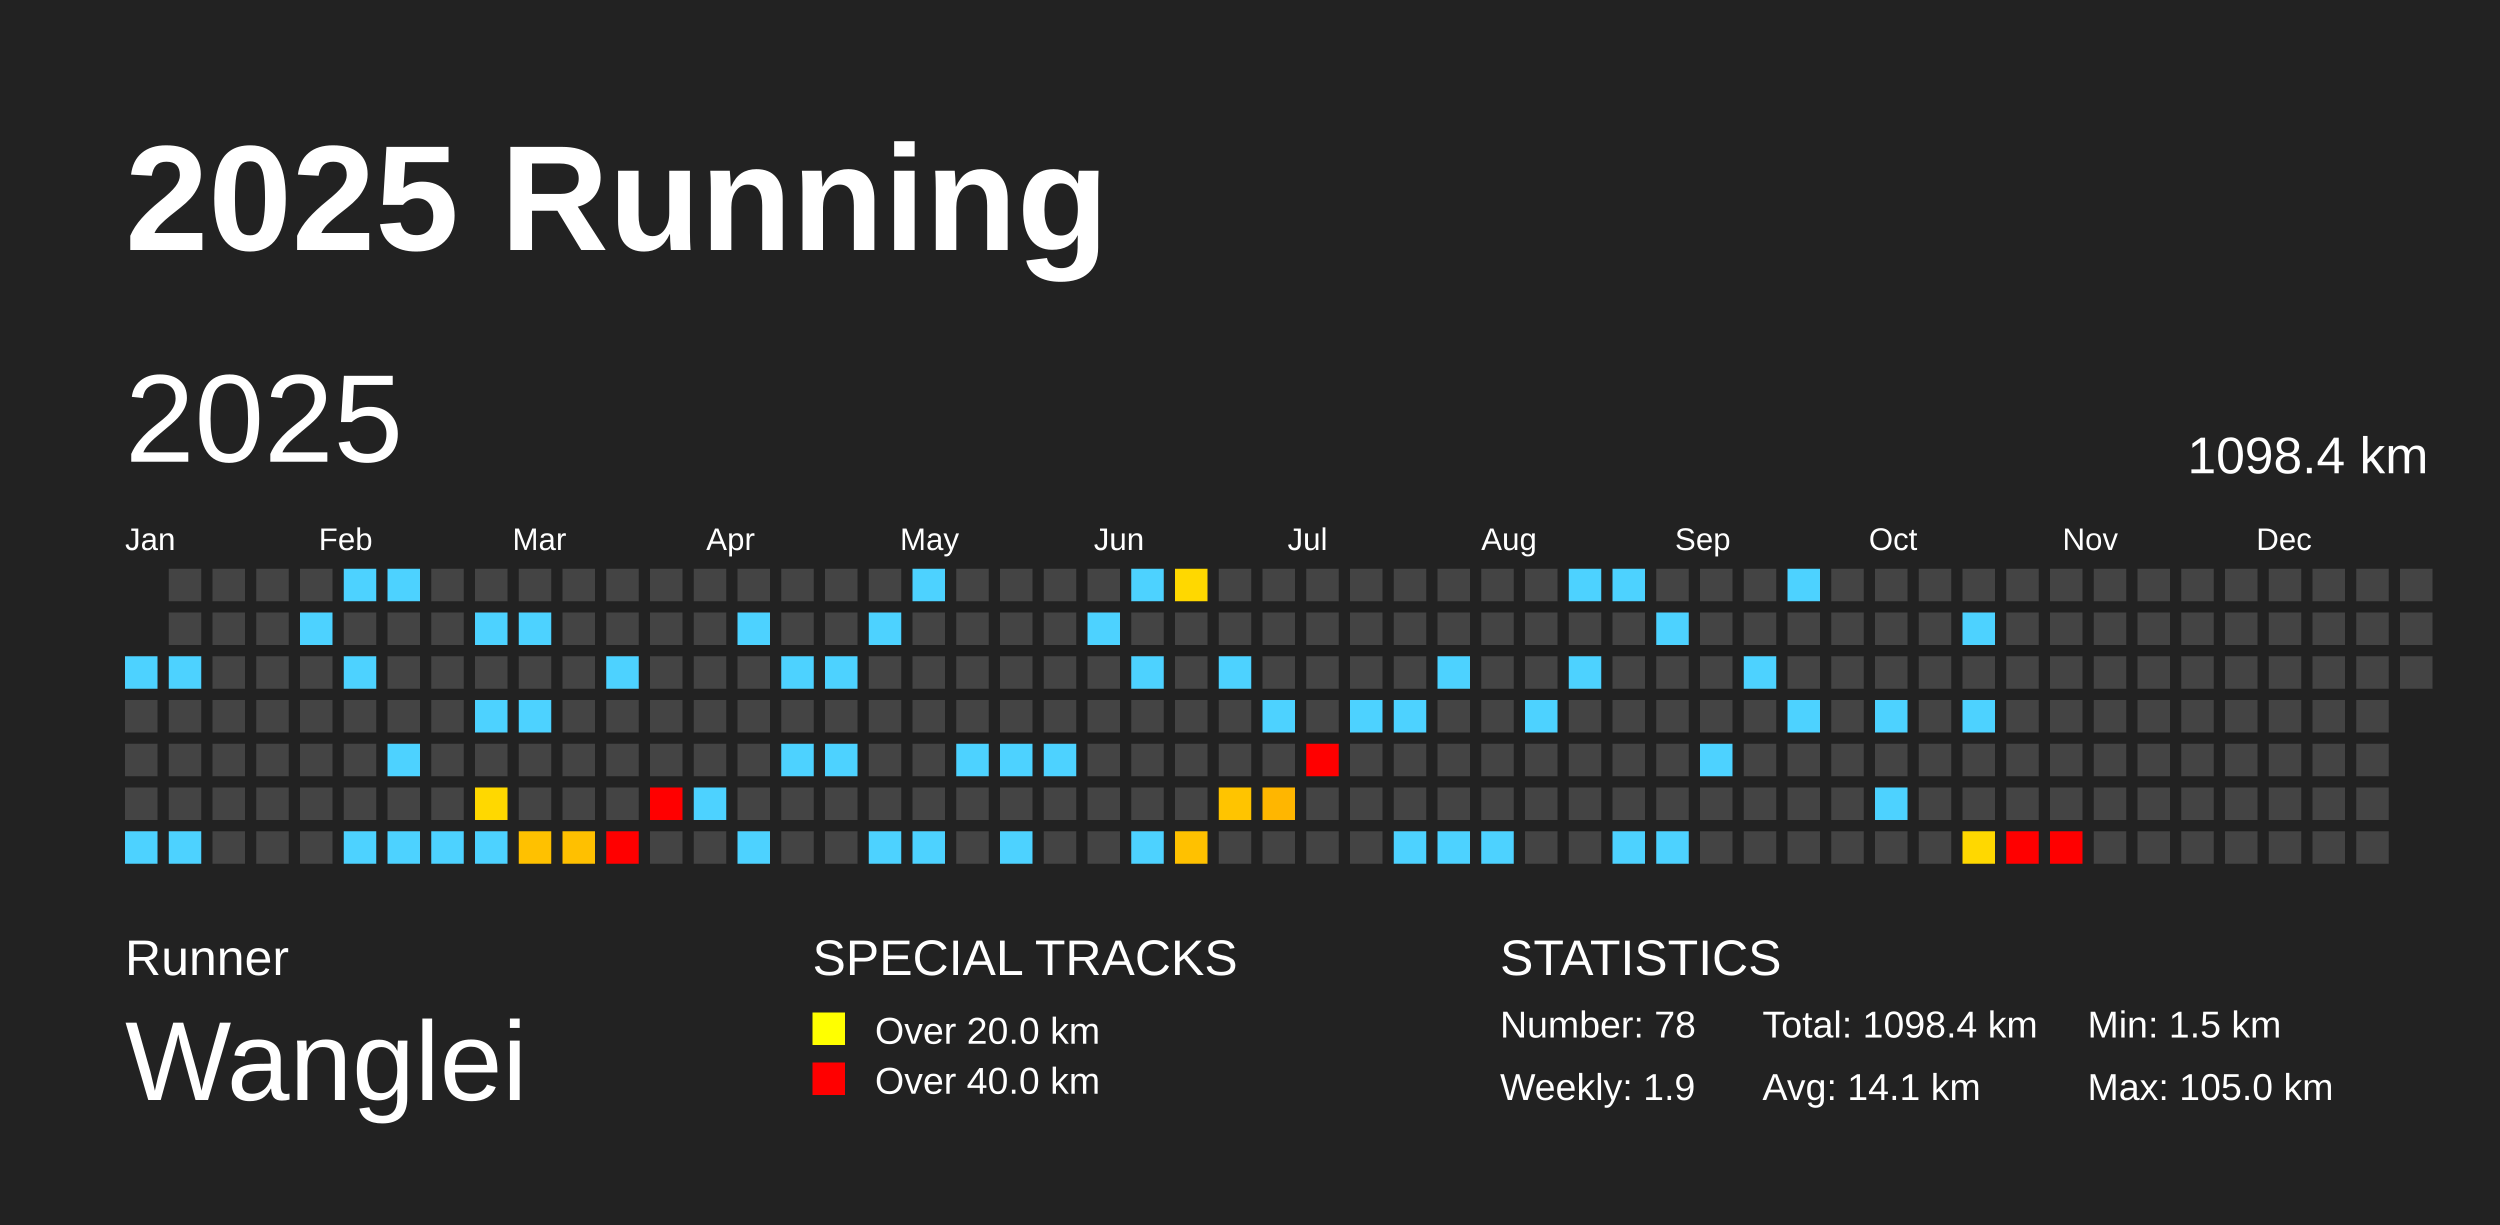
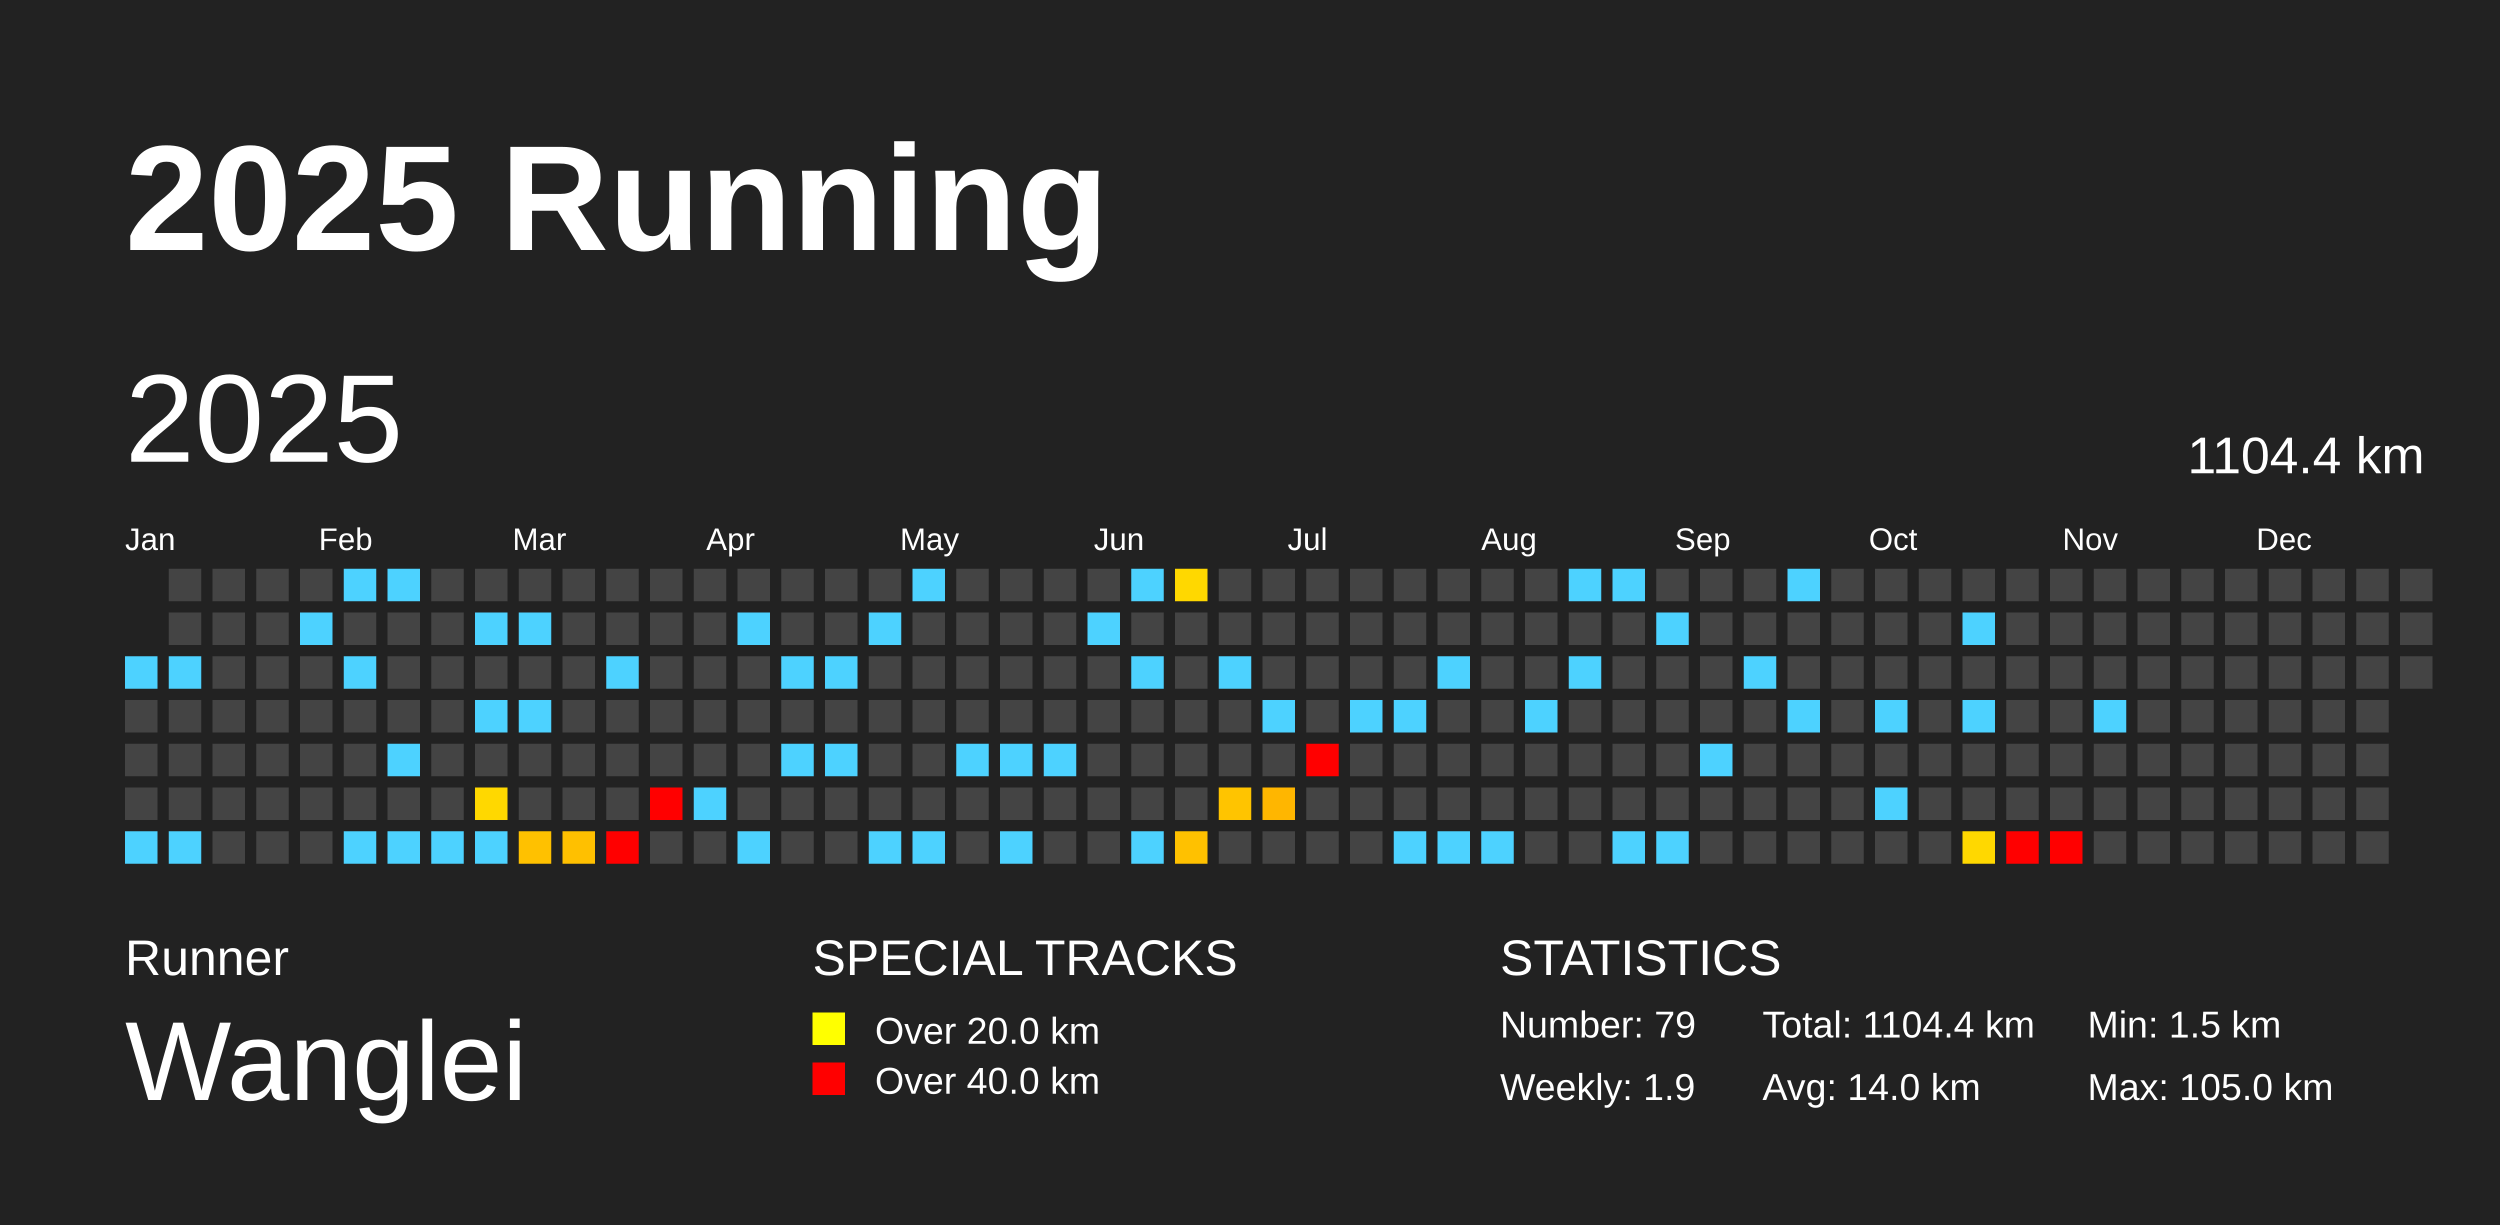
<svg xmlns="http://www.w3.org/2000/svg" baseProfile="full" height="98mm" version="1.1" viewBox="0,0,200,98" width="200mm">
  <defs />
  <rect fill="#222222" height="98" width="200" x="0" y="0" />
  <text fill="#FFFFFF" style="font-size:12px; font-family:Arial; font-weight:bold;" x="10" y="20">2025 Running</text>
  <text fill="#FFFFFF" style="font-size:4px; font-family:Arial" x="10" y="78">Runner</text>
  <text fill="#FFFFFF" style="font-size:9px; font-family:Arial" x="10" y="88">Wanglei</text>
  <text fill="#FFFFFF" style="font-size:4px; font-family:Arial" x="65" y="78">SPECIAL TRACKS</text>
  <rect fill="yellow" height="2.6" width="2.6" x="65" y="81" />
  <text fill="#FFFFFF" style="font-size:3px; font-family:Arial" x="70" y="83.5">Over 20.0 km</text>
  <rect fill="red" height="2.6" width="2.6" x="65" y="85" />
  <text fill="#FFFFFF" style="font-size:3px; font-family:Arial" x="70" y="87.5">Over 40.0 km</text>
  <text fill="#FFFFFF" style="font-size:4px; font-family:Arial" x="120" y="78">STATISTICS</text>
-   <text fill="#FFFFFF" style="font-size:3px; font-family:Arial" x="120" y="83">Number: 78</text>
+   <text fill="#FFFFFF" style="font-size:3px; font-family:Arial" x="120" y="83">Number: 79</text>
  <text fill="#FFFFFF" style="font-size:3px; font-family:Arial" x="120" y="88">Weekly: 1.9</text>
-   <text fill="#FFFFFF" style="font-size:3px; font-family:Arial" x="141" y="83">Total: 1098.4 km</text>
-   <text fill="#FFFFFF" style="font-size:3px; font-family:Arial" x="141" y="88">Avg: 14.1 km</text>
+   <text fill="#FFFFFF" style="font-size:3px; font-family:Arial" x="141" y="83">Total: 1104.4 km</text>
+   <text fill="#FFFFFF" style="font-size:3px; font-family:Arial" x="141" y="88">Avg: 14.0 km</text>
  <text fill="#FFFFFF" style="font-size:3px; font-family:Arial" x="167" y="83">Min: 1.5 km</text>
  <text fill="#FFFFFF" style="font-size:3px; font-family:Arial" x="167" y="88">Max: 105.0 km</text>
  <text dominant-baseline="hanging" fill="#FFFFFF" style="font-size:10.0px; font-family:Arial;" x="10" y="30">2025</text>
-   <text dominant-baseline="hanging" fill="#FFFFFF" style="font-size:4.125px; font-family:Arial;" x="175" y="35">1098.4 km</text>
+   <text dominant-baseline="hanging" fill="#FFFFFF" style="font-size:4.125px; font-family:Arial;" x="175" y="35">1104.4 km</text>
  <text fill="#FFFFFF" style="font-size:2.5px; font-family:Arial" x="10.0" y="44">Jan</text>
  <text fill="#FFFFFF" style="font-size:2.5px; font-family:Arial" x="25.5" y="44">Feb</text>
  <text fill="#FFFFFF" style="font-size:2.5px; font-family:Arial" x="41.0" y="44">Mar</text>
  <text fill="#FFFFFF" style="font-size:2.5px; font-family:Arial" x="56.5" y="44">Apr</text>
  <text fill="#FFFFFF" style="font-size:2.5px; font-family:Arial" x="72.0" y="44">May</text>
  <text fill="#FFFFFF" style="font-size:2.5px; font-family:Arial" x="87.5" y="44">Jun</text>
  <text fill="#FFFFFF" style="font-size:2.5px; font-family:Arial" x="103.0" y="44">Jul</text>
  <text fill="#FFFFFF" style="font-size:2.5px; font-family:Arial" x="118.5" y="44">Aug</text>
  <text fill="#FFFFFF" style="font-size:2.5px; font-family:Arial" x="134.0" y="44">Sep</text>
  <text fill="#FFFFFF" style="font-size:2.5px; font-family:Arial" x="149.5" y="44">Oct</text>
  <text fill="#FFFFFF" style="font-size:2.5px; font-family:Arial" x="165.0" y="44">Nov</text>
  <text fill="#FFFFFF" style="font-size:2.5px; font-family:Arial" x="180.5" y="44">Dec</text>
  <rect fill="#4dd2ff" height="2.6" width="2.6" x="10.0" y="52.5" />
  <rect fill="#444444" height="2.6" width="2.6" x="10.0" y="56.0" />
  <rect fill="#444444" height="2.6" width="2.6" x="10.0" y="59.5" />
  <rect fill="#444444" height="2.6" width="2.6" x="10.0" y="63.0" />
  <rect fill="#4dd2ff" height="2.6" width="2.6" x="10.0" y="66.5" />
  <rect fill="#444444" height="2.6" width="2.6" x="13.5" y="45.5" />
  <rect fill="#444444" height="2.6" width="2.6" x="13.5" y="49.0" />
  <rect fill="#4dd2ff" height="2.6" width="2.6" x="13.5" y="52.5" />
  <rect fill="#444444" height="2.6" width="2.6" x="13.5" y="56.0" />
  <rect fill="#444444" height="2.6" width="2.6" x="13.5" y="59.5" />
  <rect fill="#444444" height="2.6" width="2.6" x="13.5" y="63.0" />
  <rect fill="#4dd2ff" height="2.6" width="2.6" x="13.5" y="66.5" />
  <rect fill="#444444" height="2.6" width="2.6" x="17.0" y="45.5" />
  <rect fill="#444444" height="2.6" width="2.6" x="17.0" y="49.0" />
  <rect fill="#444444" height="2.6" width="2.6" x="17.0" y="52.5" />
  <rect fill="#444444" height="2.6" width="2.6" x="17.0" y="56.0" />
  <rect fill="#444444" height="2.6" width="2.6" x="17.0" y="59.5" />
  <rect fill="#444444" height="2.6" width="2.6" x="17.0" y="63.0" />
  <rect fill="#444444" height="2.6" width="2.6" x="17.0" y="66.5" />
  <rect fill="#444444" height="2.6" width="2.6" x="20.5" y="45.5" />
  <rect fill="#444444" height="2.6" width="2.6" x="20.5" y="49.0" />
  <rect fill="#444444" height="2.6" width="2.6" x="20.5" y="52.5" />
  <rect fill="#444444" height="2.6" width="2.6" x="20.5" y="56.0" />
  <rect fill="#444444" height="2.6" width="2.6" x="20.5" y="59.5" />
  <rect fill="#444444" height="2.6" width="2.6" x="20.5" y="63.0" />
  <rect fill="#444444" height="2.6" width="2.6" x="20.5" y="66.5" />
  <rect fill="#444444" height="2.6" width="2.6" x="24.0" y="45.5" />
  <rect fill="#4dd2ff" height="2.6" width="2.6" x="24.0" y="49.0" />
  <rect fill="#444444" height="2.6" width="2.6" x="24.0" y="52.5" />
  <rect fill="#444444" height="2.6" width="2.6" x="24.0" y="56.0" />
  <rect fill="#444444" height="2.6" width="2.6" x="24.0" y="59.5" />
  <rect fill="#444444" height="2.6" width="2.6" x="24.0" y="63.0" />
  <rect fill="#444444" height="2.6" width="2.6" x="24.0" y="66.5" />
  <rect fill="#4dd2ff" height="2.6" width="2.6" x="27.5" y="45.5" />
  <rect fill="#444444" height="2.6" width="2.6" x="27.5" y="49.0" />
  <rect fill="#4dd2ff" height="2.6" width="2.6" x="27.5" y="52.5" />
  <rect fill="#444444" height="2.6" width="2.6" x="27.5" y="56.0" />
  <rect fill="#444444" height="2.6" width="2.6" x="27.5" y="59.5" />
  <rect fill="#444444" height="2.6" width="2.6" x="27.5" y="63.0" />
  <rect fill="#4dd2ff" height="2.6" width="2.6" x="27.5" y="66.5" />
  <rect fill="#4dd2ff" height="2.6" width="2.6" x="31.0" y="45.5" />
  <rect fill="#444444" height="2.6" width="2.6" x="31.0" y="49.0" />
  <rect fill="#444444" height="2.6" width="2.6" x="31.0" y="52.5" />
  <rect fill="#444444" height="2.6" width="2.6" x="31.0" y="56.0" />
  <rect fill="#4dd2ff" height="2.6" width="2.6" x="31.0" y="59.5" />
  <rect fill="#444444" height="2.6" width="2.6" x="31.0" y="63.0" />
  <rect fill="#4dd2ff" height="2.6" width="2.6" x="31.0" y="66.5" />
  <rect fill="#444444" height="2.6" width="2.6" x="34.5" y="45.5" />
  <rect fill="#444444" height="2.6" width="2.6" x="34.5" y="49.0" />
  <rect fill="#444444" height="2.6" width="2.6" x="34.5" y="52.5" />
  <rect fill="#444444" height="2.6" width="2.6" x="34.5" y="56.0" />
  <rect fill="#444444" height="2.6" width="2.6" x="34.5" y="59.5" />
  <rect fill="#444444" height="2.6" width="2.6" x="34.5" y="63.0" />
  <rect fill="#4dd2ff" height="2.6" width="2.6" x="34.5" y="66.5" />
  <rect fill="#444444" height="2.6" width="2.6" x="38.0" y="45.5" />
  <rect fill="#4dd2ff" height="2.6" width="2.6" x="38.0" y="49.0" />
  <rect fill="#444444" height="2.6" width="2.6" x="38.0" y="52.5" />
  <rect fill="#4dd2ff" height="2.6" width="2.6" x="38.0" y="56.0" />
  <rect fill="#444444" height="2.6" width="2.6" x="38.0" y="59.5" />
  <rect fill="#ffd800" height="2.6" width="2.6" x="38.0" y="63.0" />
  <rect fill="#4dd2ff" height="2.6" width="2.6" x="38.0" y="66.5" />
  <rect fill="#444444" height="2.6" width="2.6" x="41.5" y="45.5" />
  <rect fill="#4dd2ff" height="2.6" width="2.6" x="41.5" y="49.0" />
  <rect fill="#444444" height="2.6" width="2.6" x="41.5" y="52.5" />
  <rect fill="#4dd2ff" height="2.6" width="2.6" x="41.5" y="56.0" />
  <rect fill="#444444" height="2.6" width="2.6" x="41.5" y="59.5" />
  <rect fill="#444444" height="2.6" width="2.6" x="41.5" y="63.0" />
  <rect fill="#ffc100" height="2.6" width="2.6" x="41.5" y="66.5" />
  <rect fill="#444444" height="2.6" width="2.6" x="45.0" y="45.5" />
  <rect fill="#444444" height="2.6" width="2.6" x="45.0" y="49.0" />
  <rect fill="#444444" height="2.6" width="2.6" x="45.0" y="52.5" />
  <rect fill="#444444" height="2.6" width="2.6" x="45.0" y="56.0" />
  <rect fill="#444444" height="2.6" width="2.6" x="45.0" y="59.5" />
  <rect fill="#444444" height="2.6" width="2.6" x="45.0" y="63.0" />
  <rect fill="#ffc000" height="2.6" width="2.6" x="45.0" y="66.5" />
  <rect fill="#444444" height="2.6" width="2.6" x="48.5" y="45.5" />
  <rect fill="#444444" height="2.6" width="2.6" x="48.5" y="49.0" />
  <rect fill="#4dd2ff" height="2.6" width="2.6" x="48.5" y="52.5" />
  <rect fill="#444444" height="2.6" width="2.6" x="48.5" y="56.0" />
  <rect fill="#444444" height="2.6" width="2.6" x="48.5" y="59.5" />
  <rect fill="#444444" height="2.6" width="2.6" x="48.5" y="63.0" />
  <rect fill="red" height="2.6" width="2.6" x="48.5" y="66.5" />
  <rect fill="#444444" height="2.6" width="2.6" x="52.0" y="45.5" />
  <rect fill="#444444" height="2.6" width="2.6" x="52.0" y="49.0" />
  <rect fill="#444444" height="2.6" width="2.6" x="52.0" y="52.5" />
  <rect fill="#444444" height="2.6" width="2.6" x="52.0" y="56.0" />
  <rect fill="#444444" height="2.6" width="2.6" x="52.0" y="59.5" />
  <rect fill="red" height="2.6" width="2.6" x="52.0" y="63.0" />
  <rect fill="#444444" height="2.6" width="2.6" x="52.0" y="66.5" />
  <rect fill="#444444" height="2.6" width="2.6" x="55.5" y="45.5" />
  <rect fill="#444444" height="2.6" width="2.6" x="55.5" y="49.0" />
  <rect fill="#444444" height="2.6" width="2.6" x="55.5" y="52.5" />
  <rect fill="#444444" height="2.6" width="2.6" x="55.5" y="56.0" />
  <rect fill="#444444" height="2.6" width="2.6" x="55.5" y="59.5" />
  <rect fill="#4dd2ff" height="2.6" width="2.6" x="55.5" y="63.0" />
  <rect fill="#444444" height="2.6" width="2.6" x="55.5" y="66.5" />
  <rect fill="#444444" height="2.6" width="2.6" x="59.0" y="45.5" />
  <rect fill="#4dd2ff" height="2.6" width="2.6" x="59.0" y="49.0" />
  <rect fill="#444444" height="2.6" width="2.6" x="59.0" y="52.5" />
  <rect fill="#444444" height="2.6" width="2.6" x="59.0" y="56.0" />
  <rect fill="#444444" height="2.6" width="2.6" x="59.0" y="59.5" />
  <rect fill="#444444" height="2.6" width="2.6" x="59.0" y="63.0" />
  <rect fill="#4dd2ff" height="2.6" width="2.6" x="59.0" y="66.5" />
  <rect fill="#444444" height="2.6" width="2.6" x="62.5" y="45.5" />
  <rect fill="#444444" height="2.6" width="2.6" x="62.5" y="49.0" />
  <rect fill="#4dd2ff" height="2.6" width="2.6" x="62.5" y="52.5" />
  <rect fill="#444444" height="2.6" width="2.6" x="62.5" y="56.0" />
  <rect fill="#4dd2ff" height="2.6" width="2.6" x="62.5" y="59.5" />
  <rect fill="#444444" height="2.6" width="2.6" x="62.5" y="63.0" />
  <rect fill="#444444" height="2.6" width="2.6" x="62.5" y="66.5" />
  <rect fill="#444444" height="2.6" width="2.6" x="66.0" y="45.5" />
  <rect fill="#444444" height="2.6" width="2.6" x="66.0" y="49.0" />
  <rect fill="#4dd2ff" height="2.6" width="2.6" x="66.0" y="52.5" />
  <rect fill="#444444" height="2.6" width="2.6" x="66.0" y="56.0" />
  <rect fill="#4dd2ff" height="2.6" width="2.6" x="66.0" y="59.5" />
  <rect fill="#444444" height="2.6" width="2.6" x="66.0" y="63.0" />
  <rect fill="#444444" height="2.6" width="2.6" x="66.0" y="66.5" />
  <rect fill="#444444" height="2.6" width="2.6" x="69.5" y="45.5" />
  <rect fill="#4dd2ff" height="2.6" width="2.6" x="69.5" y="49.0" />
  <rect fill="#444444" height="2.6" width="2.6" x="69.5" y="52.5" />
  <rect fill="#444444" height="2.6" width="2.6" x="69.5" y="56.0" />
  <rect fill="#444444" height="2.6" width="2.6" x="69.5" y="59.5" />
  <rect fill="#444444" height="2.6" width="2.6" x="69.5" y="63.0" />
  <rect fill="#4dd2ff" height="2.6" width="2.6" x="69.5" y="66.5" />
  <rect fill="#4dd2ff" height="2.6" width="2.6" x="73.0" y="45.5" />
  <rect fill="#444444" height="2.6" width="2.6" x="73.0" y="49.0" />
  <rect fill="#444444" height="2.6" width="2.6" x="73.0" y="52.5" />
  <rect fill="#444444" height="2.6" width="2.6" x="73.0" y="56.0" />
  <rect fill="#444444" height="2.6" width="2.6" x="73.0" y="59.5" />
  <rect fill="#444444" height="2.6" width="2.6" x="73.0" y="63.0" />
  <rect fill="#4dd2ff" height="2.6" width="2.6" x="73.0" y="66.5" />
  <rect fill="#444444" height="2.6" width="2.6" x="76.5" y="45.5" />
  <rect fill="#444444" height="2.6" width="2.6" x="76.5" y="49.0" />
  <rect fill="#444444" height="2.6" width="2.6" x="76.5" y="52.5" />
  <rect fill="#444444" height="2.6" width="2.6" x="76.5" y="56.0" />
  <rect fill="#4dd2ff" height="2.6" width="2.6" x="76.5" y="59.5" />
  <rect fill="#444444" height="2.6" width="2.6" x="76.5" y="63.0" />
  <rect fill="#444444" height="2.6" width="2.6" x="76.5" y="66.5" />
  <rect fill="#444444" height="2.6" width="2.6" x="80.0" y="45.5" />
  <rect fill="#444444" height="2.6" width="2.6" x="80.0" y="49.0" />
  <rect fill="#444444" height="2.6" width="2.6" x="80.0" y="52.5" />
  <rect fill="#444444" height="2.6" width="2.6" x="80.0" y="56.0" />
  <rect fill="#4dd2ff" height="2.6" width="2.6" x="80.0" y="59.5" />
  <rect fill="#444444" height="2.6" width="2.6" x="80.0" y="63.0" />
  <rect fill="#4dd2ff" height="2.6" width="2.6" x="80.0" y="66.5" />
  <rect fill="#444444" height="2.6" width="2.6" x="83.5" y="45.5" />
  <rect fill="#444444" height="2.6" width="2.6" x="83.5" y="49.0" />
  <rect fill="#444444" height="2.6" width="2.6" x="83.5" y="52.5" />
  <rect fill="#444444" height="2.6" width="2.6" x="83.5" y="56.0" />
  <rect fill="#4dd2ff" height="2.6" width="2.6" x="83.5" y="59.5" />
  <rect fill="#444444" height="2.6" width="2.6" x="83.5" y="63.0" />
  <rect fill="#444444" height="2.6" width="2.6" x="83.5" y="66.5" />
  <rect fill="#444444" height="2.6" width="2.6" x="87.0" y="45.5" />
  <rect fill="#4dd2ff" height="2.6" width="2.6" x="87.0" y="49.0" />
  <rect fill="#444444" height="2.6" width="2.6" x="87.0" y="52.5" />
  <rect fill="#444444" height="2.6" width="2.6" x="87.0" y="56.0" />
  <rect fill="#444444" height="2.6" width="2.6" x="87.0" y="59.5" />
  <rect fill="#444444" height="2.6" width="2.6" x="87.0" y="63.0" />
  <rect fill="#444444" height="2.6" width="2.6" x="87.0" y="66.5" />
  <rect fill="#4dd2ff" height="2.6" width="2.6" x="90.5" y="45.5" />
  <rect fill="#444444" height="2.6" width="2.6" x="90.5" y="49.0" />
  <rect fill="#4dd2ff" height="2.6" width="2.6" x="90.5" y="52.5" />
  <rect fill="#444444" height="2.6" width="2.6" x="90.5" y="56.0" />
  <rect fill="#444444" height="2.6" width="2.6" x="90.5" y="59.5" />
  <rect fill="#444444" height="2.6" width="2.6" x="90.5" y="63.0" />
  <rect fill="#4dd2ff" height="2.6" width="2.6" x="90.5" y="66.5" />
  <rect fill="#ffd800" height="2.6" width="2.6" x="94.0" y="45.5" />
  <rect fill="#444444" height="2.6" width="2.6" x="94.0" y="49.0" />
  <rect fill="#444444" height="2.6" width="2.6" x="94.0" y="52.5" />
  <rect fill="#444444" height="2.6" width="2.6" x="94.0" y="56.0" />
  <rect fill="#444444" height="2.6" width="2.6" x="94.0" y="59.5" />
  <rect fill="#444444" height="2.6" width="2.6" x="94.0" y="63.0" />
  <rect fill="#ffc100" height="2.6" width="2.6" x="94.0" y="66.5" />
  <rect fill="#444444" height="2.6" width="2.6" x="97.5" y="45.5" />
  <rect fill="#444444" height="2.6" width="2.6" x="97.5" y="49.0" />
  <rect fill="#4dd2ff" height="2.6" width="2.6" x="97.5" y="52.5" />
  <rect fill="#444444" height="2.6" width="2.6" x="97.5" y="56.0" />
  <rect fill="#444444" height="2.6" width="2.6" x="97.5" y="59.5" />
  <rect fill="#ffc400" height="2.6" width="2.6" x="97.5" y="63.0" />
  <rect fill="#444444" height="2.6" width="2.6" x="97.5" y="66.5" />
  <rect fill="#444444" height="2.6" width="2.6" x="101.0" y="45.5" />
  <rect fill="#444444" height="2.6" width="2.6" x="101.0" y="49.0" />
  <rect fill="#444444" height="2.6" width="2.6" x="101.0" y="52.5" />
  <rect fill="#4dd2ff" height="2.6" width="2.6" x="101.0" y="56.0" />
  <rect fill="#444444" height="2.6" width="2.6" x="101.0" y="59.5" />
  <rect fill="#ffb600" height="2.6" width="2.6" x="101.0" y="63.0" />
  <rect fill="#444444" height="2.6" width="2.6" x="101.0" y="66.5" />
  <rect fill="#444444" height="2.6" width="2.6" x="104.5" y="45.5" />
  <rect fill="#444444" height="2.6" width="2.6" x="104.5" y="49.0" />
  <rect fill="#444444" height="2.6" width="2.6" x="104.5" y="52.5" />
  <rect fill="#444444" height="2.6" width="2.6" x="104.5" y="56.0" />
  <rect fill="red" height="2.6" width="2.6" x="104.5" y="59.5" />
  <rect fill="#444444" height="2.6" width="2.6" x="104.5" y="63.0" />
  <rect fill="#444444" height="2.6" width="2.6" x="104.5" y="66.5" />
  <rect fill="#444444" height="2.6" width="2.6" x="108.0" y="45.5" />
  <rect fill="#444444" height="2.6" width="2.6" x="108.0" y="49.0" />
  <rect fill="#444444" height="2.6" width="2.6" x="108.0" y="52.5" />
  <rect fill="#4dd2ff" height="2.6" width="2.6" x="108.0" y="56.0" />
  <rect fill="#444444" height="2.6" width="2.6" x="108.0" y="59.5" />
  <rect fill="#444444" height="2.6" width="2.6" x="108.0" y="63.0" />
  <rect fill="#444444" height="2.6" width="2.6" x="108.0" y="66.5" />
  <rect fill="#444444" height="2.6" width="2.6" x="111.5" y="45.5" />
  <rect fill="#444444" height="2.6" width="2.6" x="111.5" y="49.0" />
  <rect fill="#444444" height="2.6" width="2.6" x="111.5" y="52.5" />
  <rect fill="#4dd2ff" height="2.6" width="2.6" x="111.5" y="56.0" />
  <rect fill="#444444" height="2.6" width="2.6" x="111.5" y="59.5" />
  <rect fill="#444444" height="2.6" width="2.6" x="111.5" y="63.0" />
  <rect fill="#4dd2ff" height="2.6" width="2.6" x="111.5" y="66.5" />
  <rect fill="#444444" height="2.6" width="2.6" x="115.0" y="45.5" />
  <rect fill="#444444" height="2.6" width="2.6" x="115.0" y="49.0" />
  <rect fill="#4dd2ff" height="2.6" width="2.6" x="115.0" y="52.5" />
  <rect fill="#444444" height="2.6" width="2.6" x="115.0" y="56.0" />
  <rect fill="#444444" height="2.6" width="2.6" x="115.0" y="59.5" />
  <rect fill="#444444" height="2.6" width="2.6" x="115.0" y="63.0" />
  <rect fill="#4dd2ff" height="2.6" width="2.6" x="115.0" y="66.5" />
  <rect fill="#444444" height="2.6" width="2.6" x="118.5" y="45.5" />
  <rect fill="#444444" height="2.6" width="2.6" x="118.5" y="49.0" />
  <rect fill="#444444" height="2.6" width="2.6" x="118.5" y="52.5" />
  <rect fill="#444444" height="2.6" width="2.6" x="118.5" y="56.0" />
  <rect fill="#444444" height="2.6" width="2.6" x="118.5" y="59.5" />
  <rect fill="#444444" height="2.6" width="2.6" x="118.5" y="63.0" />
  <rect fill="#4dd2ff" height="2.6" width="2.6" x="118.5" y="66.5" />
  <rect fill="#444444" height="2.6" width="2.6" x="122.0" y="45.5" />
  <rect fill="#444444" height="2.6" width="2.6" x="122.0" y="49.0" />
  <rect fill="#444444" height="2.6" width="2.6" x="122.0" y="52.5" />
  <rect fill="#4dd2ff" height="2.6" width="2.6" x="122.0" y="56.0" />
  <rect fill="#444444" height="2.6" width="2.6" x="122.0" y="59.5" />
  <rect fill="#444444" height="2.6" width="2.6" x="122.0" y="63.0" />
  <rect fill="#444444" height="2.6" width="2.6" x="122.0" y="66.5" />
  <rect fill="#4dd2ff" height="2.6" width="2.6" x="125.5" y="45.5" />
  <rect fill="#444444" height="2.6" width="2.6" x="125.5" y="49.0" />
  <rect fill="#4dd2ff" height="2.6" width="2.6" x="125.5" y="52.5" />
  <rect fill="#444444" height="2.6" width="2.6" x="125.5" y="56.0" />
  <rect fill="#444444" height="2.6" width="2.6" x="125.5" y="59.5" />
  <rect fill="#444444" height="2.6" width="2.6" x="125.5" y="63.0" />
  <rect fill="#444444" height="2.6" width="2.6" x="125.5" y="66.5" />
  <rect fill="#4dd2ff" height="2.6" width="2.6" x="129.0" y="45.5" />
  <rect fill="#444444" height="2.6" width="2.6" x="129.0" y="49.0" />
  <rect fill="#444444" height="2.6" width="2.6" x="129.0" y="52.5" />
  <rect fill="#444444" height="2.6" width="2.6" x="129.0" y="56.0" />
  <rect fill="#444444" height="2.6" width="2.6" x="129.0" y="59.5" />
  <rect fill="#444444" height="2.6" width="2.6" x="129.0" y="63.0" />
  <rect fill="#4dd2ff" height="2.6" width="2.6" x="129.0" y="66.5" />
  <rect fill="#444444" height="2.6" width="2.6" x="132.5" y="45.5" />
  <rect fill="#4dd2ff" height="2.6" width="2.6" x="132.5" y="49.0" />
  <rect fill="#444444" height="2.6" width="2.6" x="132.5" y="52.5" />
  <rect fill="#444444" height="2.6" width="2.6" x="132.5" y="56.0" />
  <rect fill="#444444" height="2.6" width="2.6" x="132.5" y="59.5" />
  <rect fill="#444444" height="2.6" width="2.6" x="132.5" y="63.0" />
  <rect fill="#4dd2ff" height="2.6" width="2.6" x="132.5" y="66.5" />
  <rect fill="#444444" height="2.6" width="2.6" x="136.0" y="45.5" />
  <rect fill="#444444" height="2.6" width="2.6" x="136.0" y="49.0" />
  <rect fill="#444444" height="2.6" width="2.6" x="136.0" y="52.5" />
  <rect fill="#444444" height="2.6" width="2.6" x="136.0" y="56.0" />
  <rect fill="#4dd2ff" height="2.6" width="2.6" x="136.0" y="59.5" />
  <rect fill="#444444" height="2.6" width="2.6" x="136.0" y="63.0" />
  <rect fill="#444444" height="2.6" width="2.6" x="136.0" y="66.5" />
  <rect fill="#444444" height="2.6" width="2.6" x="139.5" y="45.5" />
  <rect fill="#444444" height="2.6" width="2.6" x="139.5" y="49.0" />
  <rect fill="#4dd2ff" height="2.6" width="2.6" x="139.5" y="52.5" />
  <rect fill="#444444" height="2.6" width="2.6" x="139.5" y="56.0" />
  <rect fill="#444444" height="2.6" width="2.6" x="139.5" y="59.5" />
  <rect fill="#444444" height="2.6" width="2.6" x="139.5" y="63.0" />
  <rect fill="#444444" height="2.6" width="2.6" x="139.5" y="66.5" />
  <rect fill="#4dd2ff" height="2.6" width="2.6" x="143.0" y="45.5" />
  <rect fill="#444444" height="2.6" width="2.6" x="143.0" y="49.0" />
  <rect fill="#444444" height="2.6" width="2.6" x="143.0" y="52.5" />
  <rect fill="#4dd2ff" height="2.6" width="2.6" x="143.0" y="56.0" />
  <rect fill="#444444" height="2.6" width="2.6" x="143.0" y="59.5" />
  <rect fill="#444444" height="2.6" width="2.6" x="143.0" y="63.0" />
  <rect fill="#444444" height="2.6" width="2.6" x="143.0" y="66.5" />
  <rect fill="#444444" height="2.6" width="2.6" x="146.5" y="45.5" />
  <rect fill="#444444" height="2.6" width="2.6" x="146.5" y="49.0" />
  <rect fill="#444444" height="2.6" width="2.6" x="146.5" y="52.5" />
  <rect fill="#444444" height="2.6" width="2.6" x="146.5" y="56.0" />
  <rect fill="#444444" height="2.6" width="2.6" x="146.5" y="59.5" />
  <rect fill="#444444" height="2.6" width="2.6" x="146.5" y="63.0" />
  <rect fill="#444444" height="2.6" width="2.6" x="146.5" y="66.5" />
  <rect fill="#444444" height="2.6" width="2.6" x="150.0" y="45.5" />
  <rect fill="#444444" height="2.6" width="2.6" x="150.0" y="49.0" />
  <rect fill="#444444" height="2.6" width="2.6" x="150.0" y="52.5" />
  <rect fill="#4dd2ff" height="2.6" width="2.6" x="150.0" y="56.0" />
  <rect fill="#444444" height="2.6" width="2.6" x="150.0" y="59.5" />
  <rect fill="#4dd2ff" height="2.6" width="2.6" x="150.0" y="63.0" />
  <rect fill="#444444" height="2.6" width="2.6" x="150.0" y="66.5" />
  <rect fill="#444444" height="2.6" width="2.6" x="153.5" y="45.5" />
  <rect fill="#444444" height="2.6" width="2.6" x="153.5" y="49.0" />
  <rect fill="#444444" height="2.6" width="2.6" x="153.5" y="52.5" />
  <rect fill="#444444" height="2.6" width="2.6" x="153.5" y="56.0" />
  <rect fill="#444444" height="2.6" width="2.6" x="153.5" y="59.5" />
  <rect fill="#444444" height="2.6" width="2.6" x="153.5" y="63.0" />
  <rect fill="#444444" height="2.6" width="2.6" x="153.5" y="66.5" />
  <rect fill="#444444" height="2.6" width="2.6" x="157.0" y="45.5" />
  <rect fill="#4dd2ff" height="2.6" width="2.6" x="157.0" y="49.0" />
  <rect fill="#444444" height="2.6" width="2.6" x="157.0" y="52.5" />
  <rect fill="#4dd2ff" height="2.6" width="2.6" x="157.0" y="56.0" />
  <rect fill="#444444" height="2.6" width="2.6" x="157.0" y="59.5" />
  <rect fill="#444444" height="2.6" width="2.6" x="157.0" y="63.0" />
  <rect fill="#ffd800" height="2.6" width="2.6" x="157.0" y="66.5" />
  <rect fill="#444444" height="2.6" width="2.6" x="160.5" y="45.5" />
  <rect fill="#444444" height="2.6" width="2.6" x="160.5" y="49.0" />
  <rect fill="#444444" height="2.6" width="2.6" x="160.5" y="52.5" />
  <rect fill="#444444" height="2.6" width="2.6" x="160.5" y="56.0" />
  <rect fill="#444444" height="2.6" width="2.6" x="160.5" y="59.5" />
  <rect fill="#444444" height="2.6" width="2.6" x="160.5" y="63.0" />
  <rect fill="red" height="2.6" width="2.6" x="160.5" y="66.5" />
  <rect fill="#444444" height="2.6" width="2.6" x="164.0" y="45.5" />
  <rect fill="#444444" height="2.6" width="2.6" x="164.0" y="49.0" />
  <rect fill="#444444" height="2.6" width="2.6" x="164.0" y="52.5" />
  <rect fill="#444444" height="2.6" width="2.6" x="164.0" y="56.0" />
  <rect fill="#444444" height="2.6" width="2.6" x="164.0" y="59.5" />
  <rect fill="#444444" height="2.6" width="2.6" x="164.0" y="63.0" />
  <rect fill="red" height="2.6" width="2.6" x="164.0" y="66.5" />
  <rect fill="#444444" height="2.6" width="2.6" x="167.5" y="45.5" />
  <rect fill="#444444" height="2.6" width="2.6" x="167.5" y="49.0" />
  <rect fill="#444444" height="2.6" width="2.6" x="167.5" y="52.5" />
-   <rect fill="#444444" height="2.6" width="2.6" x="167.5" y="56.0" />
+   <rect fill="#4dd2ff" height="2.6" width="2.6" x="167.5" y="56.0" />
  <rect fill="#444444" height="2.6" width="2.6" x="167.5" y="59.5" />
  <rect fill="#444444" height="2.6" width="2.6" x="167.5" y="63.0" />
  <rect fill="#444444" height="2.6" width="2.6" x="167.5" y="66.5" />
  <rect fill="#444444" height="2.6" width="2.6" x="171.0" y="45.5" />
  <rect fill="#444444" height="2.6" width="2.6" x="171.0" y="49.0" />
  <rect fill="#444444" height="2.6" width="2.6" x="171.0" y="52.5" />
  <rect fill="#444444" height="2.6" width="2.6" x="171.0" y="56.0" />
  <rect fill="#444444" height="2.6" width="2.6" x="171.0" y="59.5" />
  <rect fill="#444444" height="2.6" width="2.6" x="171.0" y="63.0" />
  <rect fill="#444444" height="2.6" width="2.6" x="171.0" y="66.5" />
  <rect fill="#444444" height="2.6" width="2.6" x="174.5" y="45.5" />
  <rect fill="#444444" height="2.6" width="2.6" x="174.5" y="49.0" />
  <rect fill="#444444" height="2.6" width="2.6" x="174.5" y="52.5" />
  <rect fill="#444444" height="2.6" width="2.6" x="174.5" y="56.0" />
  <rect fill="#444444" height="2.6" width="2.6" x="174.5" y="59.5" />
  <rect fill="#444444" height="2.6" width="2.6" x="174.5" y="63.0" />
  <rect fill="#444444" height="2.6" width="2.6" x="174.5" y="66.5" />
  <rect fill="#444444" height="2.6" width="2.6" x="178.0" y="45.5" />
  <rect fill="#444444" height="2.6" width="2.6" x="178.0" y="49.0" />
  <rect fill="#444444" height="2.6" width="2.6" x="178.0" y="52.5" />
  <rect fill="#444444" height="2.6" width="2.6" x="178.0" y="56.0" />
  <rect fill="#444444" height="2.6" width="2.6" x="178.0" y="59.5" />
  <rect fill="#444444" height="2.6" width="2.6" x="178.0" y="63.0" />
  <rect fill="#444444" height="2.6" width="2.6" x="178.0" y="66.5" />
  <rect fill="#444444" height="2.6" width="2.6" x="181.5" y="45.5" />
  <rect fill="#444444" height="2.6" width="2.6" x="181.5" y="49.0" />
  <rect fill="#444444" height="2.6" width="2.6" x="181.5" y="52.5" />
  <rect fill="#444444" height="2.6" width="2.6" x="181.5" y="56.0" />
  <rect fill="#444444" height="2.6" width="2.6" x="181.5" y="59.5" />
  <rect fill="#444444" height="2.6" width="2.6" x="181.5" y="63.0" />
  <rect fill="#444444" height="2.6" width="2.6" x="181.5" y="66.5" />
  <rect fill="#444444" height="2.6" width="2.6" x="185.0" y="45.5" />
  <rect fill="#444444" height="2.6" width="2.6" x="185.0" y="49.0" />
  <rect fill="#444444" height="2.6" width="2.6" x="185.0" y="52.5" />
  <rect fill="#444444" height="2.6" width="2.6" x="185.0" y="56.0" />
  <rect fill="#444444" height="2.6" width="2.6" x="185.0" y="59.5" />
  <rect fill="#444444" height="2.6" width="2.6" x="185.0" y="63.0" />
  <rect fill="#444444" height="2.6" width="2.6" x="185.0" y="66.5" />
  <rect fill="#444444" height="2.6" width="2.6" x="188.5" y="45.5" />
  <rect fill="#444444" height="2.6" width="2.6" x="188.5" y="49.0" />
  <rect fill="#444444" height="2.6" width="2.6" x="188.5" y="52.5" />
  <rect fill="#444444" height="2.6" width="2.6" x="188.5" y="56.0" />
  <rect fill="#444444" height="2.6" width="2.6" x="188.5" y="59.5" />
  <rect fill="#444444" height="2.6" width="2.6" x="188.5" y="63.0" />
  <rect fill="#444444" height="2.6" width="2.6" x="188.5" y="66.5" />
  <rect fill="#444444" height="2.6" width="2.6" x="192.0" y="45.5" />
  <rect fill="#444444" height="2.6" width="2.6" x="192.0" y="49.0" />
  <rect fill="#444444" height="2.6" width="2.6" x="192.0" y="52.5" />
</svg>
